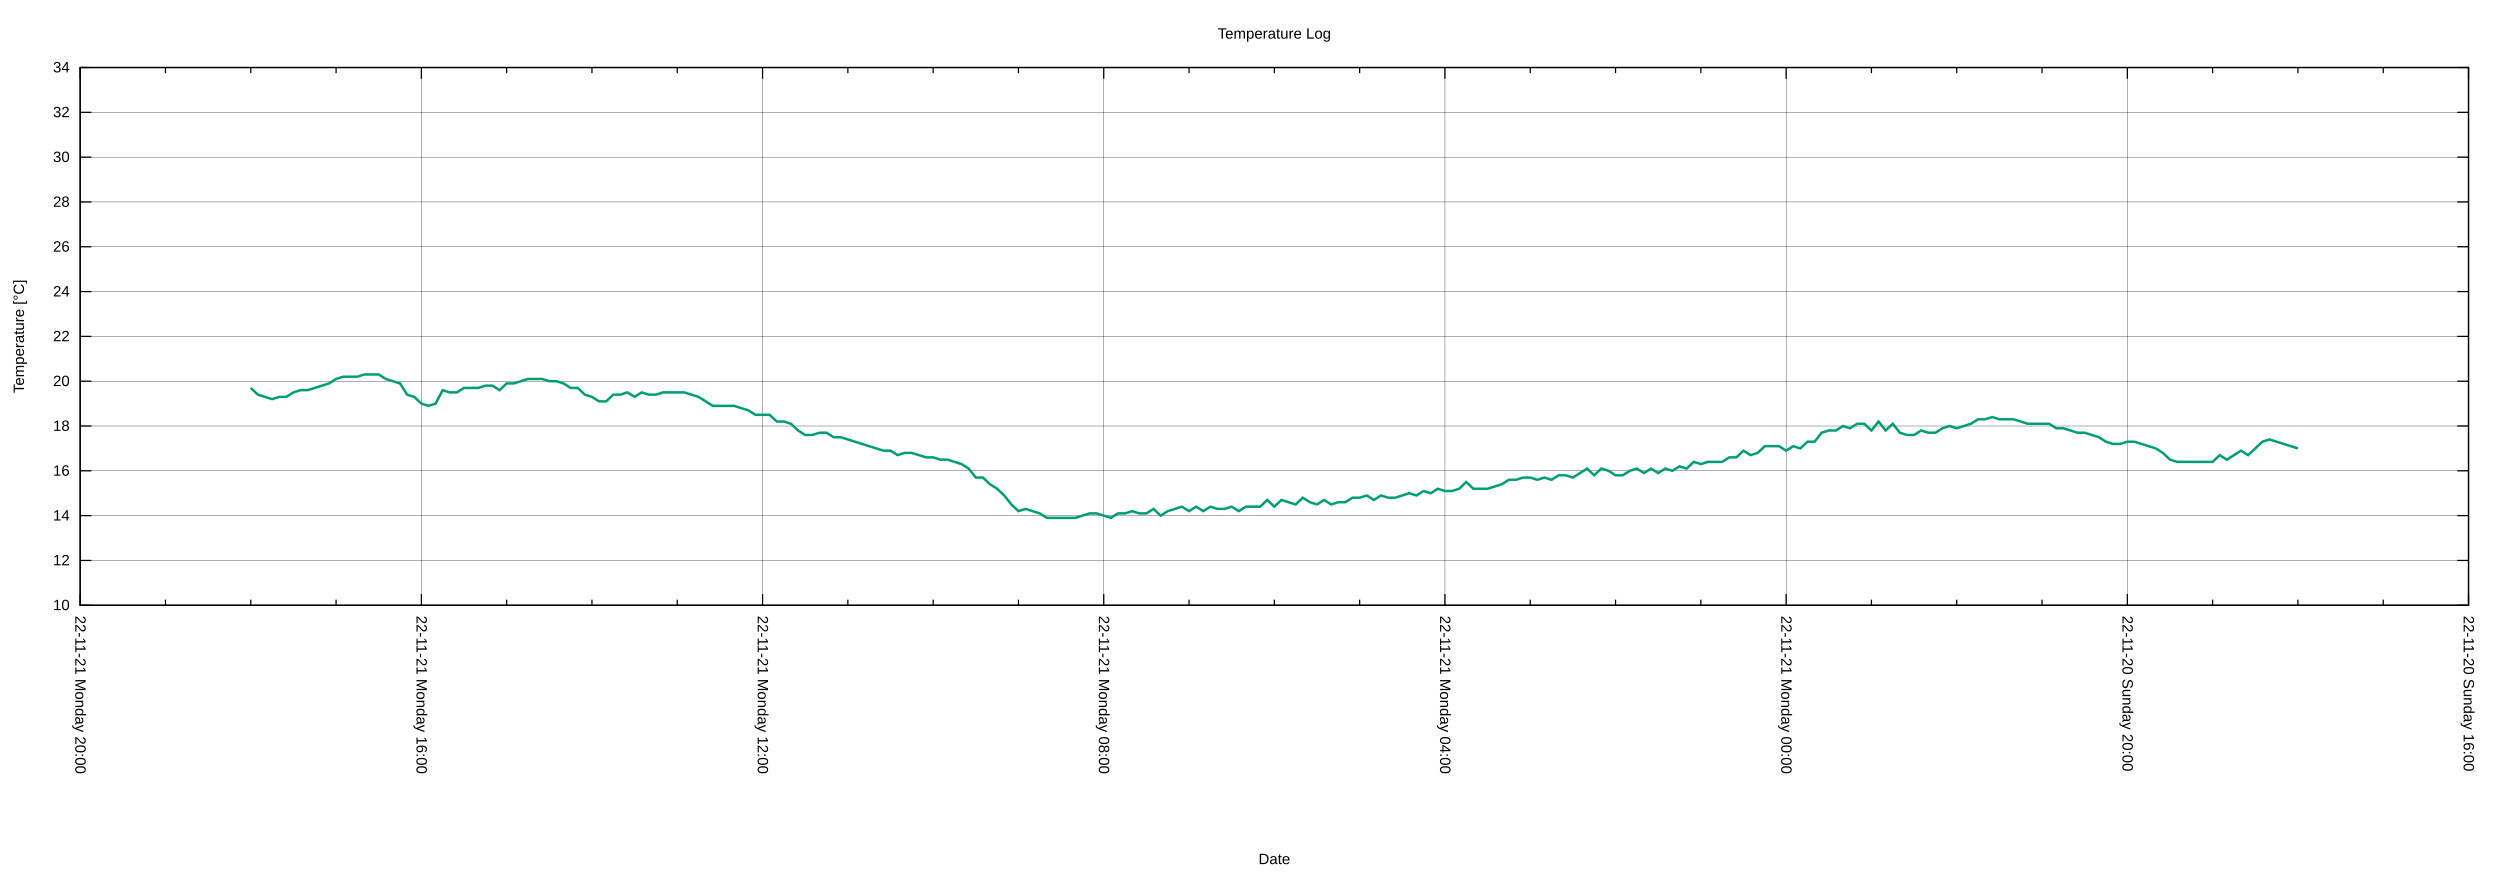
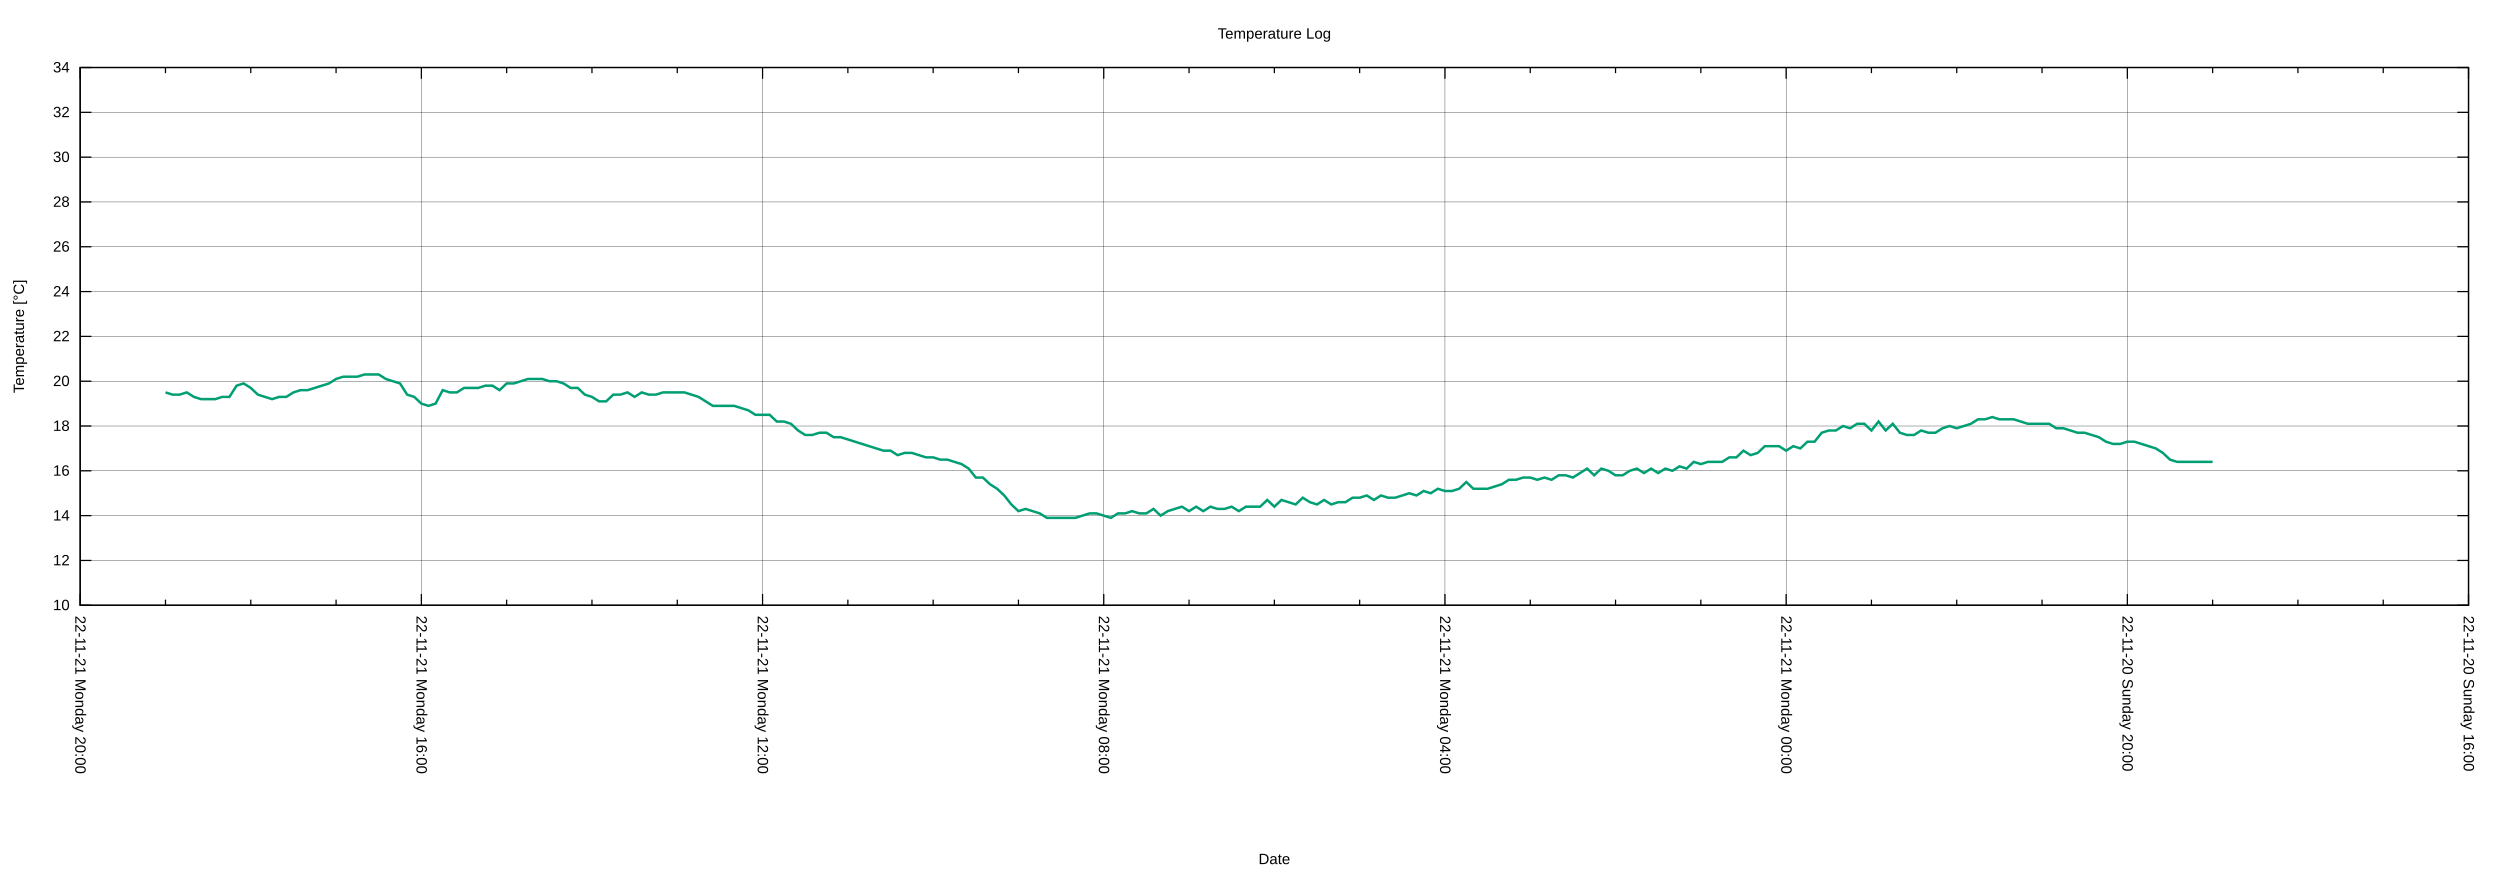
<svg xmlns="http://www.w3.org/2000/svg" xmlns:xlink="http://www.w3.org/1999/xlink" width="2000" height="700" viewBox="0 0 2000 700">
  <g id="gnuplot_canvas">
    <rect x="0" y="0" width="2000" height="700" fill="none" />
    <defs>
      <circle id="gpDot" r="0.5" stroke-width="0.5" stroke="currentColor" />
      <path id="gpPt0" stroke-width="0.222" stroke="currentColor" d="M-1,0 h2 M0,-1 v2" />
      <path id="gpPt1" stroke-width="0.222" stroke="currentColor" d="M-1,-1 L1,1 M1,-1 L-1,1" />
      <path id="gpPt2" stroke-width="0.222" stroke="currentColor" d="M-1,0 L1,0 M0,-1 L0,1 M-1,-1 L1,1 M-1,1 L1,-1" />
      <rect id="gpPt3" stroke-width="0.222" stroke="currentColor" x="-1" y="-1" width="2" height="2" />
      <rect id="gpPt4" stroke-width="0.222" stroke="currentColor" fill="currentColor" x="-1" y="-1" width="2" height="2" />
      <circle id="gpPt5" stroke-width="0.222" stroke="currentColor" cx="0" cy="0" r="1" />
      <use xlink:href="#gpPt5" id="gpPt6" fill="currentColor" stroke="none" />
      <path id="gpPt7" stroke-width="0.222" stroke="currentColor" d="M0,-1.33 L-1.33,0.67 L1.33,0.67 z" />
      <use xlink:href="#gpPt7" id="gpPt8" fill="currentColor" stroke="none" />
      <use xlink:href="#gpPt7" id="gpPt9" stroke="currentColor" transform="rotate(180)" />
      <use xlink:href="#gpPt9" id="gpPt10" fill="currentColor" stroke="none" />
      <use xlink:href="#gpPt3" id="gpPt11" stroke="currentColor" transform="rotate(45)" />
      <use xlink:href="#gpPt11" id="gpPt12" fill="currentColor" stroke="none" />
      <path id="gpPt13" stroke-width="0.222" stroke="currentColor" d="M0,1.330 L1.265,0.411 L0.782,-1.067 L-0.782,-1.076 L-1.265,0.411 z" />
      <use xlink:href="#gpPt13" id="gpPt14" fill="currentColor" stroke="none" />
      <filter id="textbox" filterUnits="objectBoundingBox" x="0" y="0" height="1" width="1">
        <feFlood flood-color="white" flood-opacity="1" result="bgnd" />
        <feComposite in="SourceGraphic" in2="bgnd" operator="atop" />
      </filter>
      <filter id="greybox" filterUnits="objectBoundingBox" x="0" y="0" height="1" width="1">
        <feFlood flood-color="lightgrey" flood-opacity="1" result="grey" />
        <feComposite in="SourceGraphic" in2="grey" operator="atop" />
      </filter>
    </defs>
    <g fill="none" color="white" stroke="currentColor" stroke-width="1.00" stroke-linecap="butt" stroke-linejoin="miter">
</g>
    <g fill="none" color="black" stroke="currentColor" stroke-width="1.00" stroke-linecap="butt" stroke-linejoin="miter">
</g>
    <g fill="none" color="black" stroke="black" stroke-width="0.25" stroke-linecap="butt" stroke-linejoin="miter">
</g>
    <g fill="none" color="black" stroke="currentColor" stroke-width="0.25" stroke-linecap="butt" stroke-linejoin="miter">
      <path stroke="black" class="gridline" d="M64.14,484.21 L1974.82,484.21  " />
    </g>
    <g fill="none" color="black" stroke="black" stroke-width="1.00" stroke-linecap="butt" stroke-linejoin="miter">
</g>
    <g fill="none" color="black" stroke="currentColor" stroke-width="1.00" stroke-linecap="butt" stroke-linejoin="miter">
      <path stroke="black" d="M64.14,484.21 L73.14,484.21 M1974.82,484.21 L1965.82,484.21  " />
      <g transform="translate(55.75,488.11)" stroke="none" fill="black" font-family="Arial" font-size="12.00" text-anchor="end">
        <text>
          <tspan font-family="Arial"> 10</tspan>
        </text>
      </g>
    </g>
    <g fill="none" color="black" stroke="currentColor" stroke-width="1.00" stroke-linecap="butt" stroke-linejoin="miter">
</g>
    <g fill="none" color="black" stroke="black" stroke-width="0.25" stroke-linecap="butt" stroke-linejoin="miter">
</g>
    <g fill="none" color="black" stroke="currentColor" stroke-width="0.25" stroke-linecap="butt" stroke-linejoin="miter">
      <path stroke="black" class="gridline" d="M64.14,448.36 L1974.82,448.36  " />
    </g>
    <g fill="none" color="black" stroke="black" stroke-width="1.00" stroke-linecap="butt" stroke-linejoin="miter">
</g>
    <g fill="none" color="black" stroke="currentColor" stroke-width="1.00" stroke-linecap="butt" stroke-linejoin="miter">
      <path stroke="black" d="M64.14,448.36 L73.14,448.36 M1974.82,448.36 L1965.82,448.36  " />
      <g transform="translate(55.75,452.26)" stroke="none" fill="black" font-family="Arial" font-size="12.00" text-anchor="end">
        <text>
          <tspan font-family="Arial"> 12</tspan>
        </text>
      </g>
    </g>
    <g fill="none" color="black" stroke="currentColor" stroke-width="1.00" stroke-linecap="butt" stroke-linejoin="miter">
</g>
    <g fill="none" color="black" stroke="black" stroke-width="0.25" stroke-linecap="butt" stroke-linejoin="miter">
</g>
    <g fill="none" color="black" stroke="currentColor" stroke-width="0.25" stroke-linecap="butt" stroke-linejoin="miter">
      <path stroke="black" class="gridline" d="M64.14,412.51 L1974.82,412.51  " />
    </g>
    <g fill="none" color="black" stroke="black" stroke-width="1.00" stroke-linecap="butt" stroke-linejoin="miter">
</g>
    <g fill="none" color="black" stroke="currentColor" stroke-width="1.00" stroke-linecap="butt" stroke-linejoin="miter">
      <path stroke="black" d="M64.14,412.51 L73.14,412.51 M1974.82,412.51 L1965.82,412.51  " />
      <g transform="translate(55.75,416.41)" stroke="none" fill="black" font-family="Arial" font-size="12.00" text-anchor="end">
        <text>
          <tspan font-family="Arial"> 14</tspan>
        </text>
      </g>
    </g>
    <g fill="none" color="black" stroke="currentColor" stroke-width="1.00" stroke-linecap="butt" stroke-linejoin="miter">
</g>
    <g fill="none" color="black" stroke="black" stroke-width="0.25" stroke-linecap="butt" stroke-linejoin="miter">
</g>
    <g fill="none" color="black" stroke="currentColor" stroke-width="0.25" stroke-linecap="butt" stroke-linejoin="miter">
      <path stroke="black" class="gridline" d="M64.14,376.66 L1974.82,376.66  " />
    </g>
    <g fill="none" color="black" stroke="black" stroke-width="1.00" stroke-linecap="butt" stroke-linejoin="miter">
</g>
    <g fill="none" color="black" stroke="currentColor" stroke-width="1.00" stroke-linecap="butt" stroke-linejoin="miter">
      <path stroke="black" d="M64.14,376.66 L73.14,376.66 M1974.82,376.66 L1965.82,376.66  " />
      <g transform="translate(55.75,380.56)" stroke="none" fill="black" font-family="Arial" font-size="12.00" text-anchor="end">
        <text>
          <tspan font-family="Arial"> 16</tspan>
        </text>
      </g>
    </g>
    <g fill="none" color="black" stroke="currentColor" stroke-width="1.00" stroke-linecap="butt" stroke-linejoin="miter">
</g>
    <g fill="none" color="black" stroke="black" stroke-width="0.25" stroke-linecap="butt" stroke-linejoin="miter">
</g>
    <g fill="none" color="black" stroke="currentColor" stroke-width="0.25" stroke-linecap="butt" stroke-linejoin="miter">
      <path stroke="black" class="gridline" d="M64.14,340.81 L1974.82,340.81  " />
    </g>
    <g fill="none" color="black" stroke="black" stroke-width="1.00" stroke-linecap="butt" stroke-linejoin="miter">
</g>
    <g fill="none" color="black" stroke="currentColor" stroke-width="1.00" stroke-linecap="butt" stroke-linejoin="miter">
      <path stroke="black" d="M64.14,340.81 L73.14,340.81 M1974.82,340.81 L1965.82,340.81  " />
      <g transform="translate(55.75,344.71)" stroke="none" fill="black" font-family="Arial" font-size="12.00" text-anchor="end">
        <text>
          <tspan font-family="Arial"> 18</tspan>
        </text>
      </g>
    </g>
    <g fill="none" color="black" stroke="currentColor" stroke-width="1.00" stroke-linecap="butt" stroke-linejoin="miter">
</g>
    <g fill="none" color="black" stroke="black" stroke-width="0.25" stroke-linecap="butt" stroke-linejoin="miter">
</g>
    <g fill="none" color="black" stroke="currentColor" stroke-width="0.25" stroke-linecap="butt" stroke-linejoin="miter">
      <path stroke="black" class="gridline" d="M64.14,304.96 L1974.82,304.96  " />
    </g>
    <g fill="none" color="black" stroke="black" stroke-width="1.00" stroke-linecap="butt" stroke-linejoin="miter">
</g>
    <g fill="none" color="black" stroke="currentColor" stroke-width="1.00" stroke-linecap="butt" stroke-linejoin="miter">
      <path stroke="black" d="M64.14,304.96 L73.14,304.96 M1974.82,304.96 L1965.82,304.96  " />
      <g transform="translate(55.75,308.86)" stroke="none" fill="black" font-family="Arial" font-size="12.00" text-anchor="end">
        <text>
          <tspan font-family="Arial"> 20</tspan>
        </text>
      </g>
    </g>
    <g fill="none" color="black" stroke="currentColor" stroke-width="1.00" stroke-linecap="butt" stroke-linejoin="miter">
</g>
    <g fill="none" color="black" stroke="black" stroke-width="0.25" stroke-linecap="butt" stroke-linejoin="miter">
</g>
    <g fill="none" color="black" stroke="currentColor" stroke-width="0.25" stroke-linecap="butt" stroke-linejoin="miter">
      <path stroke="black" class="gridline" d="M64.14,269.11 L1974.82,269.11  " />
    </g>
    <g fill="none" color="black" stroke="black" stroke-width="1.00" stroke-linecap="butt" stroke-linejoin="miter">
</g>
    <g fill="none" color="black" stroke="currentColor" stroke-width="1.00" stroke-linecap="butt" stroke-linejoin="miter">
      <path stroke="black" d="M64.14,269.11 L73.14,269.11 M1974.82,269.11 L1965.82,269.11  " />
      <g transform="translate(55.75,273.01)" stroke="none" fill="black" font-family="Arial" font-size="12.00" text-anchor="end">
        <text>
          <tspan font-family="Arial"> 22</tspan>
        </text>
      </g>
    </g>
    <g fill="none" color="black" stroke="currentColor" stroke-width="1.00" stroke-linecap="butt" stroke-linejoin="miter">
</g>
    <g fill="none" color="black" stroke="black" stroke-width="0.25" stroke-linecap="butt" stroke-linejoin="miter">
</g>
    <g fill="none" color="black" stroke="currentColor" stroke-width="0.25" stroke-linecap="butt" stroke-linejoin="miter">
      <path stroke="black" class="gridline" d="M64.14,233.26 L1974.82,233.26  " />
    </g>
    <g fill="none" color="black" stroke="black" stroke-width="1.00" stroke-linecap="butt" stroke-linejoin="miter">
</g>
    <g fill="none" color="black" stroke="currentColor" stroke-width="1.00" stroke-linecap="butt" stroke-linejoin="miter">
      <path stroke="black" d="M64.14,233.26 L73.14,233.26 M1974.82,233.26 L1965.82,233.26  " />
      <g transform="translate(55.75,237.16)" stroke="none" fill="black" font-family="Arial" font-size="12.00" text-anchor="end">
        <text>
          <tspan font-family="Arial"> 24</tspan>
        </text>
      </g>
    </g>
    <g fill="none" color="black" stroke="currentColor" stroke-width="1.00" stroke-linecap="butt" stroke-linejoin="miter">
</g>
    <g fill="none" color="black" stroke="black" stroke-width="0.25" stroke-linecap="butt" stroke-linejoin="miter">
</g>
    <g fill="none" color="black" stroke="currentColor" stroke-width="0.25" stroke-linecap="butt" stroke-linejoin="miter">
      <path stroke="black" class="gridline" d="M64.14,197.41 L1974.82,197.41  " />
    </g>
    <g fill="none" color="black" stroke="black" stroke-width="1.00" stroke-linecap="butt" stroke-linejoin="miter">
</g>
    <g fill="none" color="black" stroke="currentColor" stroke-width="1.00" stroke-linecap="butt" stroke-linejoin="miter">
      <path stroke="black" d="M64.14,197.41 L73.14,197.41 M1974.82,197.41 L1965.82,197.41  " />
      <g transform="translate(55.75,201.31)" stroke="none" fill="black" font-family="Arial" font-size="12.00" text-anchor="end">
        <text>
          <tspan font-family="Arial"> 26</tspan>
        </text>
      </g>
    </g>
    <g fill="none" color="black" stroke="currentColor" stroke-width="1.00" stroke-linecap="butt" stroke-linejoin="miter">
</g>
    <g fill="none" color="black" stroke="black" stroke-width="0.25" stroke-linecap="butt" stroke-linejoin="miter">
</g>
    <g fill="none" color="black" stroke="currentColor" stroke-width="0.25" stroke-linecap="butt" stroke-linejoin="miter">
      <path stroke="black" class="gridline" d="M64.14,161.56 L1974.82,161.56  " />
    </g>
    <g fill="none" color="black" stroke="black" stroke-width="1.00" stroke-linecap="butt" stroke-linejoin="miter">
</g>
    <g fill="none" color="black" stroke="currentColor" stroke-width="1.00" stroke-linecap="butt" stroke-linejoin="miter">
      <path stroke="black" d="M64.14,161.56 L73.14,161.56 M1974.82,161.56 L1965.82,161.56  " />
      <g transform="translate(55.75,165.46)" stroke="none" fill="black" font-family="Arial" font-size="12.00" text-anchor="end">
        <text>
          <tspan font-family="Arial"> 28</tspan>
        </text>
      </g>
    </g>
    <g fill="none" color="black" stroke="currentColor" stroke-width="1.00" stroke-linecap="butt" stroke-linejoin="miter">
</g>
    <g fill="none" color="black" stroke="black" stroke-width="0.25" stroke-linecap="butt" stroke-linejoin="miter">
</g>
    <g fill="none" color="black" stroke="currentColor" stroke-width="0.25" stroke-linecap="butt" stroke-linejoin="miter">
      <path stroke="black" class="gridline" d="M64.14,125.71 L1974.82,125.71  " />
    </g>
    <g fill="none" color="black" stroke="black" stroke-width="1.00" stroke-linecap="butt" stroke-linejoin="miter">
</g>
    <g fill="none" color="black" stroke="currentColor" stroke-width="1.00" stroke-linecap="butt" stroke-linejoin="miter">
      <path stroke="black" d="M64.14,125.71 L73.14,125.71 M1974.82,125.71 L1965.82,125.71  " />
      <g transform="translate(55.75,129.61)" stroke="none" fill="black" font-family="Arial" font-size="12.00" text-anchor="end">
        <text>
          <tspan font-family="Arial"> 30</tspan>
        </text>
      </g>
    </g>
    <g fill="none" color="black" stroke="currentColor" stroke-width="1.00" stroke-linecap="butt" stroke-linejoin="miter">
</g>
    <g fill="none" color="black" stroke="black" stroke-width="0.25" stroke-linecap="butt" stroke-linejoin="miter">
</g>
    <g fill="none" color="black" stroke="currentColor" stroke-width="0.25" stroke-linecap="butt" stroke-linejoin="miter">
      <path stroke="black" class="gridline" d="M64.14,89.86 L1974.82,89.86  " />
    </g>
    <g fill="none" color="black" stroke="black" stroke-width="1.00" stroke-linecap="butt" stroke-linejoin="miter">
</g>
    <g fill="none" color="black" stroke="currentColor" stroke-width="1.00" stroke-linecap="butt" stroke-linejoin="miter">
      <path stroke="black" d="M64.14,89.86 L73.14,89.86 M1974.82,89.86 L1965.82,89.86  " />
      <g transform="translate(55.75,93.76)" stroke="none" fill="black" font-family="Arial" font-size="12.00" text-anchor="end">
        <text>
          <tspan font-family="Arial"> 32</tspan>
        </text>
      </g>
    </g>
    <g fill="none" color="black" stroke="currentColor" stroke-width="1.00" stroke-linecap="butt" stroke-linejoin="miter">
</g>
    <g fill="none" color="black" stroke="black" stroke-width="0.25" stroke-linecap="butt" stroke-linejoin="miter">
</g>
    <g fill="none" color="black" stroke="currentColor" stroke-width="0.25" stroke-linecap="butt" stroke-linejoin="miter">
      <path stroke="black" class="gridline" d="M64.14,54.01 L1974.82,54.01  " />
    </g>
    <g fill="none" color="black" stroke="black" stroke-width="1.00" stroke-linecap="butt" stroke-linejoin="miter">
</g>
    <g fill="none" color="black" stroke="currentColor" stroke-width="1.00" stroke-linecap="butt" stroke-linejoin="miter">
      <path stroke="black" d="M64.14,54.01 L73.14,54.01 M1974.82,54.01 L1965.82,54.01  " />
      <g transform="translate(55.75,57.91)" stroke="none" fill="black" font-family="Arial" font-size="12.00" text-anchor="end">
        <text>
          <tspan font-family="Arial"> 34</tspan>
        </text>
      </g>
    </g>
    <g fill="none" color="black" stroke="currentColor" stroke-width="1.00" stroke-linecap="butt" stroke-linejoin="miter">
</g>
    <g fill="none" color="black" stroke="black" stroke-width="0.25" stroke-linecap="butt" stroke-linejoin="miter">
</g>
    <g fill="none" color="black" stroke="currentColor" stroke-width="0.25" stroke-linecap="butt" stroke-linejoin="miter">
      <path stroke="black" class="gridline" d="M1974.82,484.21 L1974.82,54.01  " />
    </g>
    <g fill="none" color="black" stroke="black" stroke-width="1.00" stroke-linecap="butt" stroke-linejoin="miter">
</g>
    <g fill="none" color="black" stroke="currentColor" stroke-width="1.00" stroke-linecap="butt" stroke-linejoin="miter">
      <path stroke="black" d="M1974.82,484.21 L1974.82,475.21 M1974.82,54.01 L1974.82,63.01  " />
      <g transform="translate(1970.92,492.60) rotate(90)" stroke="none" fill="black" font-family="Arial" font-size="12.00" text-anchor="start">
        <text>
          <tspan font-family="Arial">22-11-20 Sunday 16:00</tspan>
        </text>
      </g>
    </g>
    <g fill="none" color="black" stroke="currentColor" stroke-width="1.00" stroke-linecap="butt" stroke-linejoin="miter">
      <path stroke="black" d="M1906.58,484.21 L1906.58,479.71 M1906.58,54.01 L1906.58,58.51 M1838.34,484.21 L1838.34,479.71 M1838.34,54.01 L1838.34,58.51   M1770.10,484.21 L1770.10,479.71 M1770.10,54.01 L1770.10,58.51  " />
    </g>
    <g fill="none" color="black" stroke="black" stroke-width="0.25" stroke-linecap="butt" stroke-linejoin="miter">
</g>
    <g fill="none" color="black" stroke="currentColor" stroke-width="0.25" stroke-linecap="butt" stroke-linejoin="miter">
      <path stroke="black" class="gridline" d="M1701.87,484.21 L1701.87,54.01  " />
    </g>
    <g fill="none" color="black" stroke="black" stroke-width="1.00" stroke-linecap="butt" stroke-linejoin="miter">
</g>
    <g fill="none" color="black" stroke="currentColor" stroke-width="1.00" stroke-linecap="butt" stroke-linejoin="miter">
      <path stroke="black" d="M1701.87,484.21 L1701.87,475.21 M1701.87,54.01 L1701.87,63.01  " />
      <g transform="translate(1697.97,492.60) rotate(90)" stroke="none" fill="black" font-family="Arial" font-size="12.00" text-anchor="start">
        <text>
          <tspan font-family="Arial">22-11-20 Sunday 20:00</tspan>
        </text>
      </g>
    </g>
    <g fill="none" color="black" stroke="currentColor" stroke-width="1.00" stroke-linecap="butt" stroke-linejoin="miter">
      <path stroke="black" d="M1633.63,484.21 L1633.63,479.71 M1633.63,54.01 L1633.63,58.51 M1565.39,484.21 L1565.39,479.71 M1565.39,54.01 L1565.39,58.51   M1497.15,484.21 L1497.15,479.71 M1497.15,54.01 L1497.15,58.51  " />
    </g>
    <g fill="none" color="black" stroke="black" stroke-width="0.25" stroke-linecap="butt" stroke-linejoin="miter">
</g>
    <g fill="none" color="black" stroke="currentColor" stroke-width="0.25" stroke-linecap="butt" stroke-linejoin="miter">
      <path stroke="black" class="gridline" d="M1428.91,484.21 L1428.91,54.01  " />
    </g>
    <g fill="none" color="black" stroke="black" stroke-width="1.00" stroke-linecap="butt" stroke-linejoin="miter">
</g>
    <g fill="none" color="black" stroke="currentColor" stroke-width="1.00" stroke-linecap="butt" stroke-linejoin="miter">
      <path stroke="black" d="M1428.91,484.21 L1428.91,475.21 M1428.91,54.01 L1428.91,63.01  " />
      <g transform="translate(1425.01,492.60) rotate(90)" stroke="none" fill="black" font-family="Arial" font-size="12.00" text-anchor="start">
        <text>
          <tspan font-family="Arial">22-11-21 Monday 00:00</tspan>
        </text>
      </g>
    </g>
    <g fill="none" color="black" stroke="currentColor" stroke-width="1.00" stroke-linecap="butt" stroke-linejoin="miter">
      <path stroke="black" d="M1360.67,484.21 L1360.67,479.71 M1360.67,54.01 L1360.67,58.51 M1292.43,484.21 L1292.43,479.71 M1292.43,54.01 L1292.43,58.51   M1224.20,484.21 L1224.20,479.71 M1224.20,54.01 L1224.20,58.51  " />
    </g>
    <g fill="none" color="black" stroke="black" stroke-width="0.25" stroke-linecap="butt" stroke-linejoin="miter">
</g>
    <g fill="none" color="black" stroke="currentColor" stroke-width="0.25" stroke-linecap="butt" stroke-linejoin="miter">
      <path stroke="black" class="gridline" d="M1155.96,484.21 L1155.96,54.01  " />
    </g>
    <g fill="none" color="black" stroke="black" stroke-width="1.00" stroke-linecap="butt" stroke-linejoin="miter">
</g>
    <g fill="none" color="black" stroke="currentColor" stroke-width="1.00" stroke-linecap="butt" stroke-linejoin="miter">
      <path stroke="black" d="M1155.96,484.21 L1155.96,475.21 M1155.96,54.01 L1155.96,63.01  " />
      <g transform="translate(1152.06,492.60) rotate(90)" stroke="none" fill="black" font-family="Arial" font-size="12.00" text-anchor="start">
        <text>
          <tspan font-family="Arial">22-11-21 Monday 04:00</tspan>
        </text>
      </g>
    </g>
    <g fill="none" color="black" stroke="currentColor" stroke-width="1.00" stroke-linecap="butt" stroke-linejoin="miter">
      <path stroke="black" d="M1087.72,484.21 L1087.72,479.71 M1087.72,54.01 L1087.72,58.51 M1019.48,484.21 L1019.48,479.71 M1019.48,54.01 L1019.48,58.51   M951.24,484.21 L951.24,479.71 M951.24,54.01 L951.24,58.51  " />
    </g>
    <g fill="none" color="black" stroke="black" stroke-width="0.25" stroke-linecap="butt" stroke-linejoin="miter">
</g>
    <g fill="none" color="black" stroke="currentColor" stroke-width="0.25" stroke-linecap="butt" stroke-linejoin="miter">
      <path stroke="black" class="gridline" d="M883.00,484.21 L883.00,54.01  " />
    </g>
    <g fill="none" color="black" stroke="black" stroke-width="1.00" stroke-linecap="butt" stroke-linejoin="miter">
</g>
    <g fill="none" color="black" stroke="currentColor" stroke-width="1.00" stroke-linecap="butt" stroke-linejoin="miter">
      <path stroke="black" d="M883.00,484.21 L883.00,475.21 M883.00,54.01 L883.00,63.01  " />
      <g transform="translate(879.10,492.60) rotate(90)" stroke="none" fill="black" font-family="Arial" font-size="12.00" text-anchor="start">
        <text>
          <tspan font-family="Arial">22-11-21 Monday 08:00</tspan>
        </text>
      </g>
    </g>
    <g fill="none" color="black" stroke="currentColor" stroke-width="1.00" stroke-linecap="butt" stroke-linejoin="miter">
      <path stroke="black" d="M814.76,484.21 L814.76,479.71 M814.76,54.01 L814.76,58.51 M746.53,484.21 L746.53,479.71 M746.53,54.01 L746.53,58.51   M678.29,484.21 L678.29,479.71 M678.29,54.01 L678.29,58.51  " />
    </g>
    <g fill="none" color="black" stroke="black" stroke-width="0.25" stroke-linecap="butt" stroke-linejoin="miter">
</g>
    <g fill="none" color="black" stroke="currentColor" stroke-width="0.25" stroke-linecap="butt" stroke-linejoin="miter">
      <path stroke="black" class="gridline" d="M610.05,484.21 L610.05,54.01  " />
    </g>
    <g fill="none" color="black" stroke="black" stroke-width="1.00" stroke-linecap="butt" stroke-linejoin="miter">
</g>
    <g fill="none" color="black" stroke="currentColor" stroke-width="1.00" stroke-linecap="butt" stroke-linejoin="miter">
      <path stroke="black" d="M610.05,484.21 L610.05,475.21 M610.05,54.01 L610.05,63.01  " />
      <g transform="translate(606.15,492.60) rotate(90)" stroke="none" fill="black" font-family="Arial" font-size="12.00" text-anchor="start">
        <text>
          <tspan font-family="Arial">22-11-21 Monday 12:00</tspan>
        </text>
      </g>
    </g>
    <g fill="none" color="black" stroke="currentColor" stroke-width="1.00" stroke-linecap="butt" stroke-linejoin="miter">
      <path stroke="black" d="M541.81,484.21 L541.81,479.71 M541.81,54.01 L541.81,58.51 M473.57,484.21 L473.57,479.71 M473.57,54.01 L473.57,58.51   M405.33,484.21 L405.33,479.71 M405.33,54.01 L405.33,58.51  " />
    </g>
    <g fill="none" color="black" stroke="black" stroke-width="0.25" stroke-linecap="butt" stroke-linejoin="miter">
</g>
    <g fill="none" color="black" stroke="currentColor" stroke-width="0.25" stroke-linecap="butt" stroke-linejoin="miter">
      <path stroke="black" class="gridline" d="M337.09,484.21 L337.09,54.01  " />
    </g>
    <g fill="none" color="black" stroke="black" stroke-width="1.00" stroke-linecap="butt" stroke-linejoin="miter">
</g>
    <g fill="none" color="black" stroke="currentColor" stroke-width="1.00" stroke-linecap="butt" stroke-linejoin="miter">
      <path stroke="black" d="M337.09,484.21 L337.09,475.21 M337.09,54.01 L337.09,63.01  " />
      <g transform="translate(333.19,492.60) rotate(90)" stroke="none" fill="black" font-family="Arial" font-size="12.00" text-anchor="start">
        <text>
          <tspan font-family="Arial">22-11-21 Monday 16:00</tspan>
        </text>
      </g>
    </g>
    <g fill="none" color="black" stroke="currentColor" stroke-width="1.00" stroke-linecap="butt" stroke-linejoin="miter">
      <path stroke="black" d="M268.86,484.21 L268.86,479.71 M268.86,54.01 L268.86,58.51 M200.62,484.21 L200.62,479.71 M200.62,54.01 L200.62,58.51   M132.38,484.21 L132.38,479.71 M132.38,54.01 L132.38,58.51  " />
    </g>
    <g fill="none" color="black" stroke="black" stroke-width="0.25" stroke-linecap="butt" stroke-linejoin="miter">
</g>
    <g fill="none" color="black" stroke="currentColor" stroke-width="0.25" stroke-linecap="butt" stroke-linejoin="miter">
      <path stroke="black" class="gridline" d="M64.14,484.21 L64.14,54.01  " />
    </g>
    <g fill="none" color="black" stroke="black" stroke-width="1.00" stroke-linecap="butt" stroke-linejoin="miter">
</g>
    <g fill="none" color="black" stroke="currentColor" stroke-width="1.00" stroke-linecap="butt" stroke-linejoin="miter">
      <path stroke="black" d="M64.14,484.21 L64.14,475.21 M64.14,54.01 L64.14,63.01  " />
      <g transform="translate(60.24,492.60) rotate(90)" stroke="none" fill="black" font-family="Arial" font-size="12.00" text-anchor="start">
        <text>
          <tspan font-family="Arial">22-11-21 Monday 20:00</tspan>
        </text>
      </g>
    </g>
    <g fill="none" color="black" stroke="currentColor" stroke-width="1.00" stroke-linecap="butt" stroke-linejoin="miter">
</g>
    <g fill="none" color="black" stroke="currentColor" stroke-width="1.00" stroke-linecap="butt" stroke-linejoin="miter">
      <path stroke="black" d="M64.14,54.01 L64.14,484.21 L1974.82,484.21 L1974.82,54.01 L64.14,54.01 Z  " />
    </g>
    <g fill="none" color="black" stroke="currentColor" stroke-width="1.00" stroke-linecap="butt" stroke-linejoin="miter">
      <g transform="translate(19.18,269.11) rotate(270)" stroke="none" fill="black" font-family="Arial" font-size="12.00" text-anchor="middle">
        <text>
          <tspan font-family="Arial">Temperature [°C]</tspan>
        </text>
      </g>
    </g>
    <g fill="none" color="black" stroke="currentColor" stroke-width="1.00" stroke-linecap="butt" stroke-linejoin="miter">
      <g transform="translate(1019.48,691.30)" stroke="none" fill="black" font-family="Arial" font-size="12.00" text-anchor="middle">
        <text>
          <tspan font-family="Arial">Date</tspan>
        </text>
      </g>
    </g>
    <g fill="none" color="black" stroke="currentColor" stroke-width="1.00" stroke-linecap="butt" stroke-linejoin="miter">
</g>
    <g id="gnuplot_plot_1">
      <g fill="none" color="white" stroke="currentColor" stroke-width="2.00" stroke-linecap="butt" stroke-linejoin="miter">
</g>
      <g fill="none" color="black" stroke="currentColor" stroke-width="2.00" stroke-linecap="butt" stroke-linejoin="miter">
-         <path stroke="rgb(  0, 158, 115)" d="M200.62,310.34 L206.30,315.71 L211.99,317.51 L217.68,319.30 L223.36,317.51 L229.05,317.51 L234.74,313.92 L240.42,312.13   L246.11,312.13 L251.80,310.34 L257.48,308.54 L263.17,306.75 L268.86,303.17 L274.54,301.37 L280.23,301.37 L285.92,301.37   L291.60,299.58 L297.29,299.58 L302.98,299.58 L308.66,303.17 L314.35,304.96 L320.03,306.75 L325.72,315.71 L331.41,317.51   L337.09,322.88 L342.78,324.68 L348.47,322.88 L354.15,312.13 L359.84,313.92 L365.53,313.92 L371.21,310.34 L376.90,310.34   L382.59,310.34 L388.27,308.54 L393.96,308.54 L399.65,312.13 L405.33,306.75 L411.02,306.75 L416.71,304.96 L422.39,303.17   L428.08,303.17 L433.77,303.17 L439.45,304.96 L445.14,304.96 L450.83,306.75 L456.51,310.34 L462.20,310.34 L467.88,315.71   L473.57,317.51 L479.26,321.09 L484.94,321.09 L490.63,315.71 L496.32,315.71 L502.00,313.92 L507.69,317.51 L513.38,313.92   L519.06,315.71 L524.75,315.71 L530.44,313.92 L536.12,313.92 L541.81,313.92 L547.50,313.92 L553.18,315.71 L558.87,317.51   L564.56,321.09 L570.24,324.68 L575.93,324.68 L581.62,324.68 L587.30,324.68 L592.99,326.47 L598.68,328.26 L604.36,331.85   L610.05,331.85 L615.74,331.85 L621.42,337.22 L627.11,337.22 L632.79,339.02 L638.48,344.39 L644.17,347.98 L649.85,347.98   L655.54,346.19 L661.23,346.19 L666.91,349.77 L672.60,349.77 L678.29,351.56 L683.97,353.36 L689.66,355.15 L695.35,356.94   L701.03,358.73 L706.72,360.53 L712.41,360.53 L718.09,364.11 L723.78,362.32 L729.47,362.32 L735.15,364.11 L740.84,365.90   L746.53,365.90 L752.21,367.70 L757.90,367.70 L763.59,369.49 L769.27,371.28 L774.96,374.87 L780.65,382.04 L786.33,382.04   L792.02,387.41 L797.70,391.00 L803.39,396.38 L809.08,403.55 L814.76,408.92 L820.45,407.13 L826.14,408.92 L831.82,410.72   L837.51,414.30 L843.20,414.30 L848.88,414.30 L854.57,414.30 L860.26,414.30 L865.94,412.51 L871.63,410.72 L877.32,410.72   L883.00,412.51 L888.69,414.30 L894.38,410.72 L900.06,410.72 L905.75,408.92 L911.44,410.72 L917.12,410.72 L922.81,407.13   L928.50,412.51 L934.18,408.92 L939.87,407.13 L945.55,405.34 L951.24,408.92 L956.93,405.34 L962.61,408.92 L968.30,405.34   L973.99,407.13 L979.67,407.13 L985.36,405.34 L991.05,408.92 L996.73,405.34 L1002.42,405.34 L1008.11,405.34 L1013.79,399.96   L1019.48,405.34 L1025.17,399.96 L1030.85,401.75 L1036.54,403.55 L1042.23,398.17 L1047.91,401.75 L1053.60,403.55 L1059.29,399.96   L1064.97,403.55 L1070.66,401.75 L1076.35,401.75 L1082.03,398.17 L1087.72,398.17 L1093.41,396.38 L1099.09,399.96 L1104.78,396.38   L1110.46,398.17 L1116.15,398.17 L1121.84,396.38 L1127.52,394.58 L1133.21,396.38 L1138.90,392.79 L1144.58,394.58 L1150.27,391.00   L1155.96,392.79 L1161.64,392.79 L1167.33,391.00 L1173.02,385.62 L1178.70,391.00 L1184.39,391.00 L1190.08,391.00 L1195.76,389.21   L1201.45,387.41 L1207.14,383.83 L1212.82,383.83 L1218.51,382.04 L1224.20,382.04 L1229.88,383.83 L1235.57,382.04 L1241.26,383.83   L1246.94,380.24 L1252.63,380.24 L1258.32,382.04 L1264.00,378.45 L1269.69,374.87 L1275.37,380.24 L1281.06,374.87 L1286.75,376.66   L1292.43,380.24 L1298.12,380.24 L1303.81,376.66 L1309.49,374.87 L1315.18,378.45 L1320.87,374.87 L1326.55,378.45 L1332.24,374.87   L1337.93,376.66 L1343.61,373.07 L1349.30,374.87 L1354.99,369.49 L1360.67,371.28 L1366.36,369.49 L1372.05,369.49 L1377.73,369.49   L1383.42,365.90 L1389.11,365.90 L1394.79,360.53 L1400.48,364.11 L1406.17,362.32 L1411.85,356.94 L1417.54,356.94 L1423.22,356.94   L1428.91,360.53 L1434.60,356.94 L1440.28,358.73 L1445.97,353.36 L1451.66,353.36 L1457.34,346.19 L1463.03,344.39 L1468.72,344.39   L1474.40,340.81 L1480.09,342.60 L1485.78,339.02 L1491.46,339.02 L1497.15,344.39 L1502.84,337.22 L1508.52,344.39 L1514.21,339.02   L1519.90,346.19 L1525.58,347.98 L1531.27,347.98 L1536.96,344.39 L1542.64,346.19 L1548.33,346.19 L1554.02,342.60 L1559.70,340.81   L1565.39,342.60 L1571.08,340.81 L1576.76,339.02 L1582.45,335.43 L1588.13,335.43 L1593.82,333.64 L1599.51,335.43 L1605.19,335.43   L1610.88,335.43 L1616.57,337.22 L1622.25,339.02 L1627.94,339.02 L1633.63,339.02 L1639.31,339.02 L1645.00,342.60 L1650.69,342.60   L1656.37,344.39 L1662.06,346.19 L1667.75,346.19 L1673.43,347.98 L1679.12,349.77 L1684.81,353.36 L1690.49,355.15 L1696.18,355.15   L1701.87,353.36 L1707.55,353.36 L1713.24,355.15 L1718.93,356.94 L1724.61,358.73 L1730.30,362.32 L1735.99,367.70 L1741.67,369.49   L1747.36,369.49 L1753.04,369.49 L1758.73,369.49 L1764.42,369.49 L1770.10,369.49 L1775.79,364.11 L1781.48,367.70 L1787.16,364.11   L1792.85,360.53 L1798.54,364.11 L1804.22,358.73 L1809.91,353.36 L1815.60,351.56 L1821.28,353.36 L1826.97,355.15 L1832.66,356.94   L1838.34,358.73  " />
+         <path stroke="rgb(  0, 158, 115)" d="M132.38,313.92 L138.07,315.71 L143.75,315.71 L149.44,313.92 L155.12,317.51 L160.81,319.30 L166.50,319.30 L172.18,319.30   L177.87,317.51 L183.56,317.51 L189.24,308.54 L194.93,306.75 L200.62,310.34 L206.30,315.71 L211.99,317.51 L217.68,319.30   L223.36,317.51 L229.05,317.51 L234.74,313.92 L240.42,312.13 L246.11,312.13 L251.80,310.34 L257.48,308.54 L263.17,306.75   L268.86,303.17 L274.54,301.37 L280.23,301.37 L285.92,301.37 L291.60,299.58 L297.29,299.58 L302.98,299.58 L308.66,303.17   L314.35,304.96 L320.03,306.75 L325.72,315.71 L331.41,317.51 L337.09,322.88 L342.78,324.68 L348.47,322.88 L354.15,312.13   L359.84,313.92 L365.53,313.92 L371.21,310.34 L376.90,310.34 L382.59,310.34 L388.27,308.54 L393.96,308.54 L399.65,312.13   L405.33,306.75 L411.02,306.75 L416.71,304.96 L422.39,303.17 L428.08,303.17 L433.77,303.17 L439.45,304.96 L445.14,304.96   L450.83,306.75 L456.51,310.34 L462.20,310.34 L467.88,315.71 L473.57,317.51 L479.26,321.09 L484.94,321.09 L490.63,315.71   L496.32,315.71 L502.00,313.92 L507.69,317.51 L513.38,313.92 L519.06,315.71 L524.75,315.71 L530.44,313.92 L536.12,313.92   L541.81,313.92 L547.50,313.92 L553.18,315.71 L558.87,317.51 L564.56,321.09 L570.24,324.68 L575.93,324.68 L581.62,324.68   L587.30,324.68 L592.99,326.47 L598.68,328.26 L604.36,331.85 L610.05,331.85 L615.74,331.85 L621.42,337.22 L627.11,337.22   L632.79,339.02 L638.48,344.39 L644.17,347.98 L649.85,347.98 L655.54,346.19 L661.23,346.19 L666.91,349.77 L672.60,349.77   L678.29,351.56 L683.97,353.36 L689.66,355.15 L695.35,356.94 L701.03,358.73 L706.72,360.53 L712.41,360.53 L718.09,364.11   L723.78,362.32 L729.47,362.32 L735.15,364.11 L740.84,365.90 L746.53,365.90 L752.21,367.70 L757.90,367.70 L763.59,369.49   L769.27,371.28 L774.96,374.87 L780.65,382.04 L786.33,382.04 L792.02,387.41 L797.70,391.00 L803.39,396.38 L809.08,403.55   L814.76,408.92 L820.45,407.13 L826.14,408.92 L831.82,410.72 L837.51,414.30 L843.20,414.30 L848.88,414.30 L854.57,414.30   L860.26,414.30 L865.94,412.51 L871.63,410.72 L877.32,410.72 L883.00,412.51 L888.69,414.30 L894.38,410.72 L900.06,410.72   L905.75,408.92 L911.44,410.72 L917.12,410.72 L922.81,407.13 L928.50,412.51 L934.18,408.92 L939.87,407.13 L945.55,405.34   L951.24,408.92 L956.93,405.34 L962.61,408.92 L968.30,405.34 L973.99,407.13 L979.67,407.13 L985.36,405.34 L991.05,408.92   L996.73,405.34 L1002.42,405.34 L1008.11,405.34 L1013.79,399.96 L1019.48,405.34 L1025.17,399.96 L1030.85,401.75 L1036.54,403.55   L1042.23,398.17 L1047.91,401.75 L1053.60,403.55 L1059.29,399.96 L1064.97,403.55 L1070.66,401.75 L1076.35,401.75 L1082.03,398.17   L1087.72,398.17 L1093.41,396.38 L1099.09,399.96 L1104.78,396.38 L1110.46,398.17 L1116.15,398.17 L1121.84,396.38 L1127.52,394.58   L1133.21,396.38 L1138.90,392.79 L1144.58,394.58 L1150.27,391.00 L1155.96,392.79 L1161.64,392.79 L1167.33,391.00 L1173.02,385.62   L1178.70,391.00 L1184.39,391.00 L1190.08,391.00 L1195.76,389.21 L1201.45,387.41 L1207.14,383.83 L1212.82,383.83 L1218.51,382.04   L1224.20,382.04 L1229.88,383.83 L1235.57,382.04 L1241.26,383.83 L1246.94,380.24 L1252.63,380.24 L1258.32,382.04 L1264.00,378.45   L1269.69,374.87 L1275.37,380.24 L1281.06,374.87 L1286.75,376.66 L1292.43,380.24 L1298.12,380.24 L1303.81,376.66 L1309.49,374.87   L1315.18,378.45 L1320.87,374.87 L1326.55,378.45 L1332.24,374.87 L1337.93,376.66 L1343.61,373.07 L1349.30,374.87 L1354.99,369.49   L1360.67,371.28 L1366.36,369.49 L1372.05,369.49 L1377.73,369.49 L1383.42,365.90 L1389.11,365.90 L1394.79,360.53 L1400.48,364.11   L1406.17,362.32 L1411.85,356.94 L1417.54,356.94 L1423.22,356.94 L1428.91,360.53 L1434.60,356.94 L1440.28,358.73 L1445.97,353.36   L1451.66,353.36 L1457.34,346.19 L1463.03,344.39 L1468.72,344.39 L1474.40,340.81 L1480.09,342.60 L1485.78,339.02 L1491.46,339.02   L1497.15,344.39 L1502.84,337.22 L1508.52,344.39 L1514.21,339.02 L1519.90,346.19 L1525.58,347.98 L1531.27,347.98 L1536.96,344.39   L1542.64,346.19 L1548.33,346.19 L1554.02,342.60 L1559.70,340.81 L1565.39,342.60 L1571.08,340.81 L1576.76,339.02 L1582.45,335.43   L1588.13,335.43 L1593.82,333.64 L1599.51,335.43 L1605.19,335.43 L1610.88,335.43 L1616.57,337.22 L1622.25,339.02 L1627.94,339.02   L1633.63,339.02 L1639.31,339.02 L1645.00,342.60 L1650.69,342.60 L1656.37,344.39 L1662.06,346.19 L1667.75,346.19 L1673.43,347.98   L1679.12,349.77 L1684.81,353.36 L1690.49,355.15 L1696.18,355.15 L1701.87,353.36 L1707.55,353.36 L1713.24,355.15 L1718.93,356.94   L1724.61,358.73 L1730.30,362.32 L1735.99,367.70 L1741.67,369.49 L1747.36,369.49 L1753.04,369.49 L1758.73,369.49 L1764.42,369.49   L1770.10,369.49  " />
      </g>
    </g>
    <g fill="none" color="black" stroke="currentColor" stroke-width="2.00" stroke-linecap="butt" stroke-linejoin="miter">
</g>
    <g fill="none" color="black" stroke="black" stroke-width="1.00" stroke-linecap="butt" stroke-linejoin="miter">
</g>
    <g fill="none" color="black" stroke="currentColor" stroke-width="1.00" stroke-linecap="butt" stroke-linejoin="miter">
      <path stroke="black" d="M64.14,54.01 L64.14,484.21 L1974.82,484.21 L1974.82,54.01 L64.14,54.01 Z  " />
    </g>
    <g fill="none" color="black" stroke="currentColor" stroke-width="1.00" stroke-linecap="butt" stroke-linejoin="miter">
      <g transform="translate(1019.48,30.91)" stroke="none" fill="black" font-family="Arial" font-size="12.00" text-anchor="middle">
        <text>
          <tspan font-family="Arial">Temperature Log</tspan>
        </text>
      </g>
    </g>
    <g fill="none" color="black" stroke="currentColor" stroke-width="1.00" stroke-linecap="butt" stroke-linejoin="miter">
</g>
  </g>
</svg>
